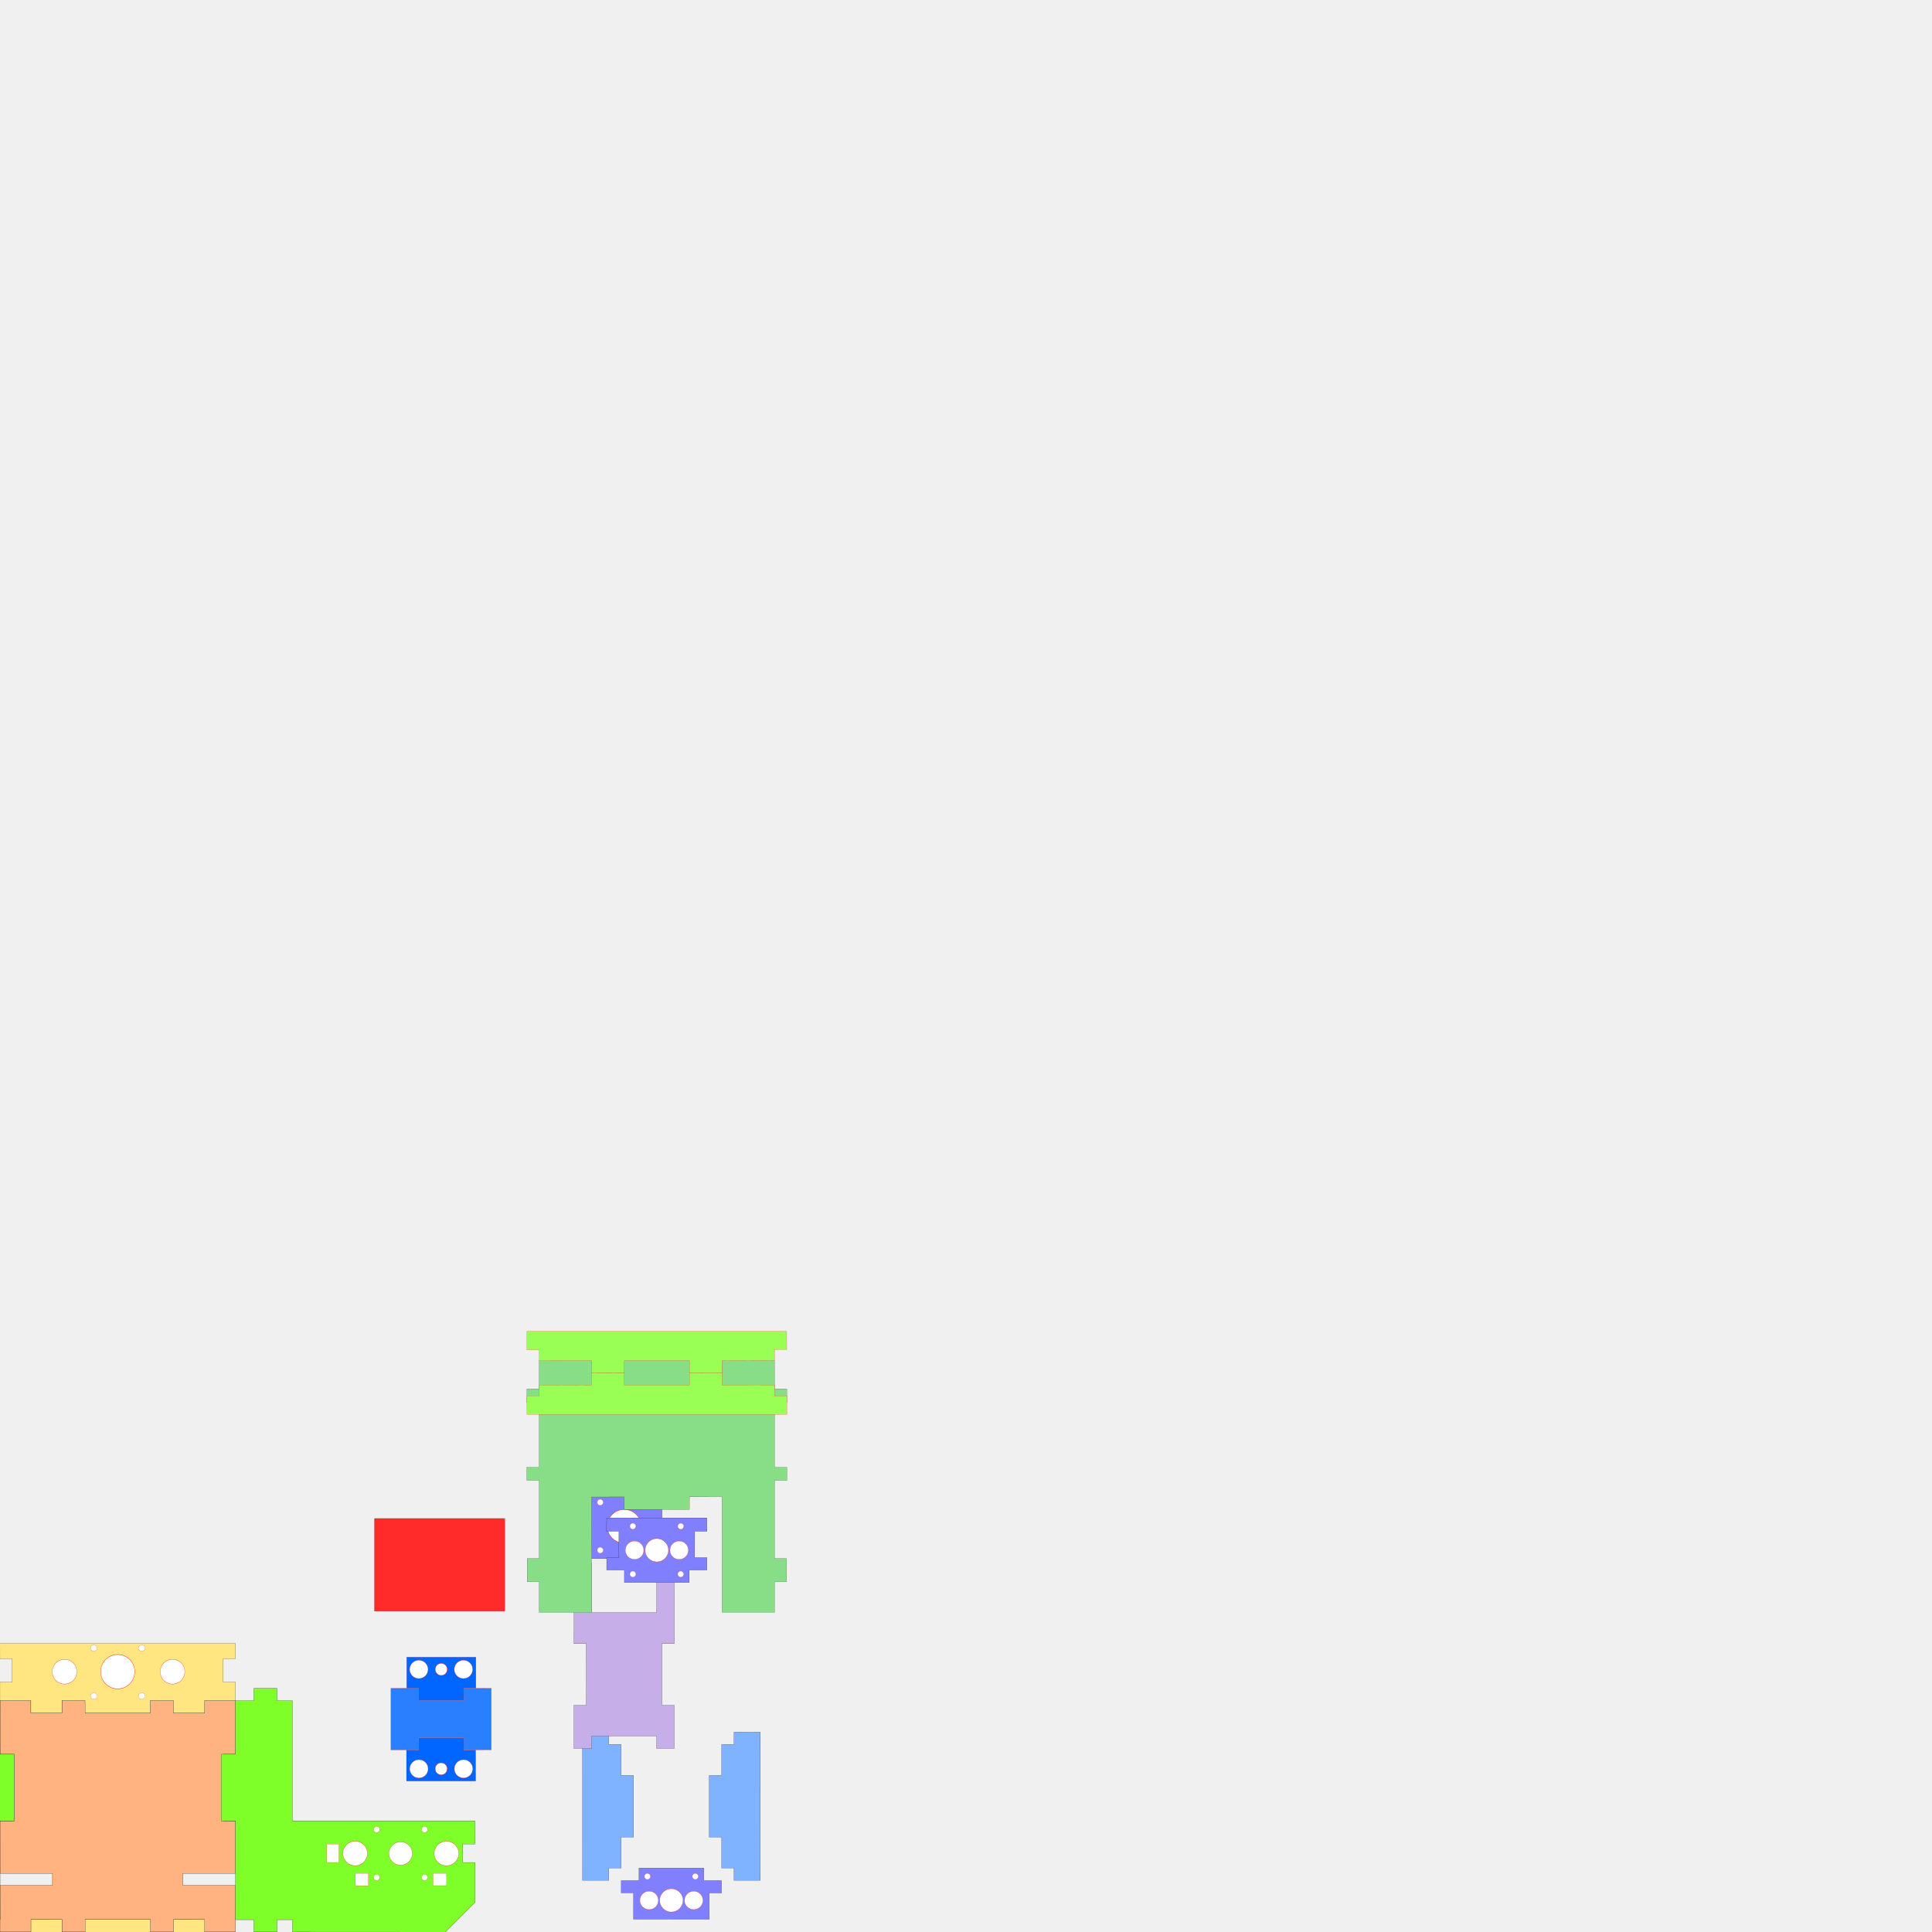
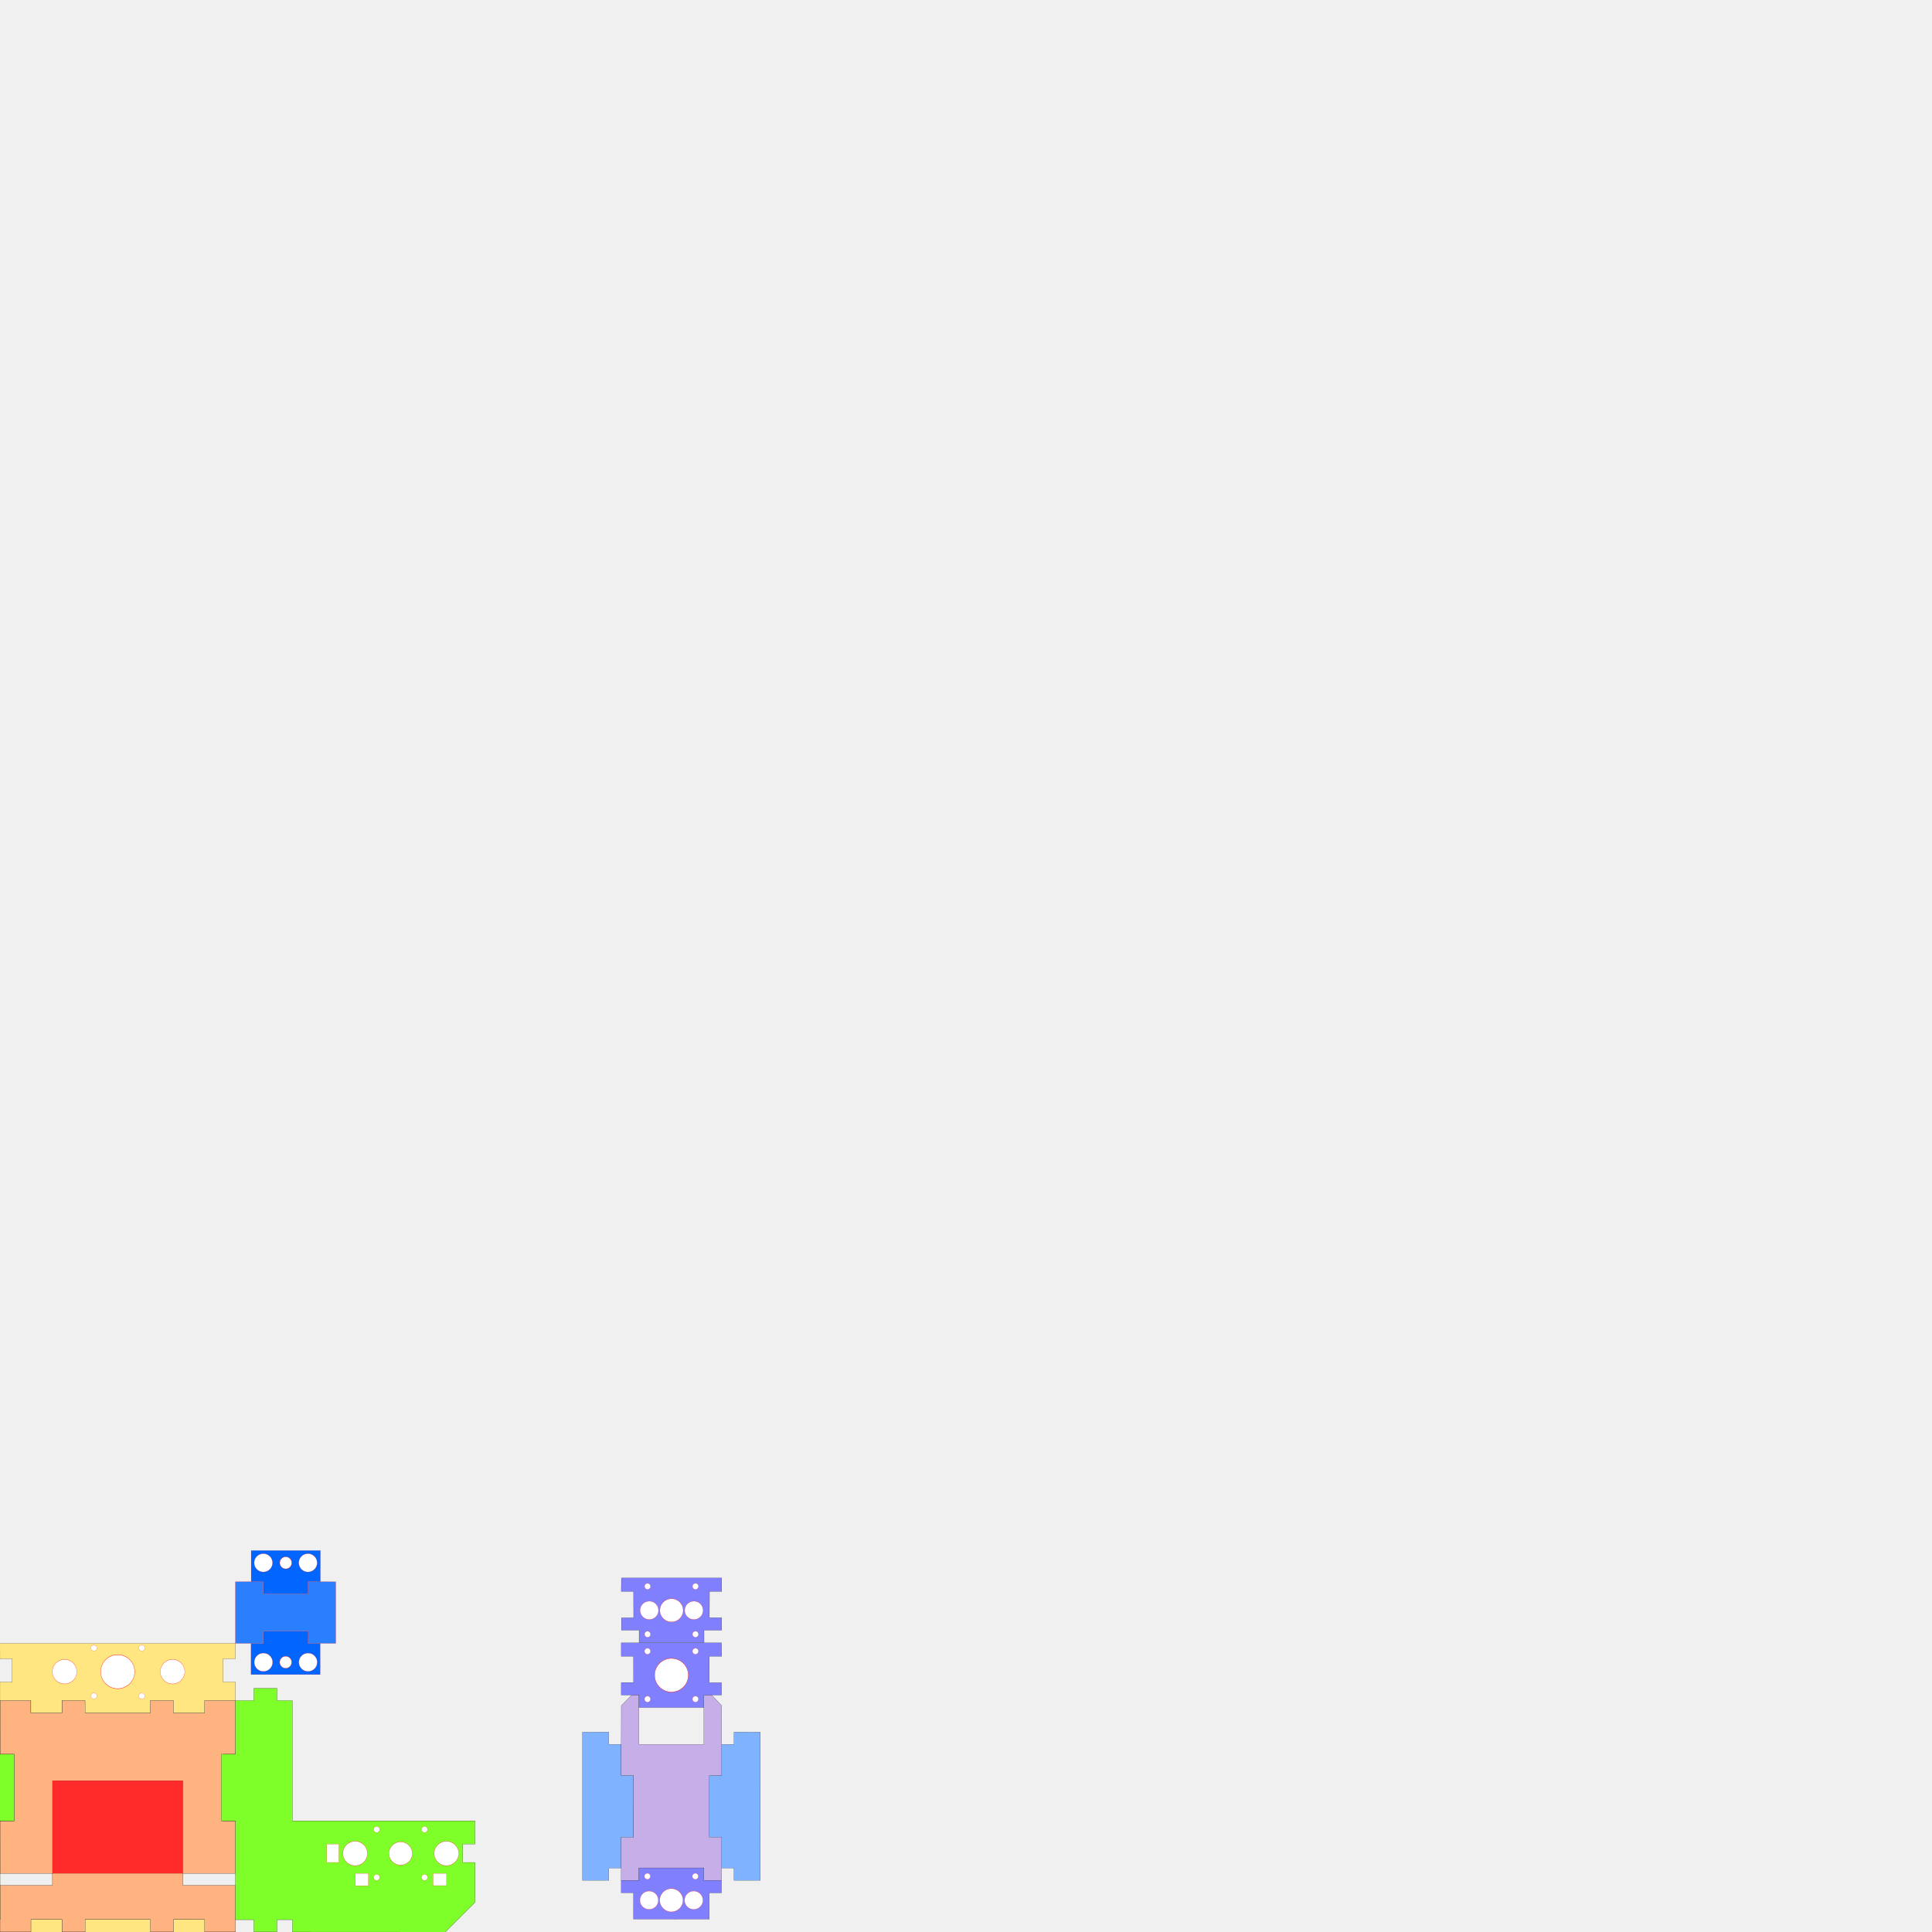
<svg xmlns="http://www.w3.org/2000/svg" width="4429.134" height="4429.134" id="svg2" version="1.1">
  <defs id="defs4" />
  <g id="layer1" transform="translate(0,3376.771)">
    <path style="fill:#80b3ff;fill-opacity:1;fill-rule:nonzero;stroke:black;stroke-width:0.356;stroke-linecap:round;stroke-linejoin:bevel;stroke-miterlimit:4;stroke-opacity:1" d="m 1335.2,622.23 l 0,0 l 0,-28.1 l 60.4,-0.2 l 0.1,28.3 l 28.3,0 l 0,70.9 l 28.5,0.3 l 0,141.5 l -28.5,0 l 0,70.9 l -28.3,0 l 0,28.1 l -60.5,0 l 0.1,-28.1 l 0,0 z" id="rect3227" />
    <path style="fill:#80b3ff;fill-opacity:1;fill-rule:nonzero;stroke:black;stroke-width:0.356;stroke-linecap:round;stroke-linejoin:bevel;stroke-miterlimit:4;stroke-opacity:1" d="m 1743.1,622.23 l 0,0 l 0,-28.1 l -60.4,-0.2 l -0.1,28.3 l -28.3,0 l 0,70.9 l -28.5,0.3 l 0,141.5 l 28.5,0 l 0,70.9 l 28.3,0 l 0,28.1 l 60.5,0 l -0.1,-28.1 l 0,0 z" id="rect3227-1" />
-     <g id="g3198" transform="translate(406.18,1701.5)">
+     <g id="g3198" transform="translate(49.704,1457.2)">
      <path id="rect3039-1-2" d="m 525.65,-1066.6 l 28.17,0.2 l -0.12,-28.2 l 103.28,0 l -0.28,28 l 27.73,0 l 0,71.55 l -158.78,0 z" style="fill:#06f;stroke:red;stroke-width:0.204;stroke-miterlimit:4;stroke-opacity:1" />
      <path transform="matrix(0.31303,0,0,0.44056,576.62,-1453.3)" d="m 322.44,976.18 c 0,26.42 -30.14,47.82 -67.32,47.82 c -37.18,0 -67.32,-21.4 -67.32,-47.82 c 0,-26.42 30.14,-47.84 67.32,-47.84 c 37.18,0 67.32,21.42 67.32,47.84 z" id="path3021-1-7-9-5-9-4" style="fill:white;stroke:red;stroke-opacity:1" />
      <path transform="matrix(0.31303,0,0,0.44056,474.36,-1453.3)" d="m 322.44,976.18 c 0,26.42 -30.14,47.82 -67.32,47.82 c -37.18,0 -67.32,-21.4 -67.32,-47.82 c 0,-26.42 30.14,-47.84 67.32,-47.84 c 37.18,0 67.32,21.42 67.32,47.84 z" id="path3021-1-7-9-5-9-74-55" style="fill:white;stroke:red;stroke-opacity:1" />
      <path transform="matrix(1.7257,0,0,1.7257,-1395.9,-2049.8)" d="m 1167.6,594.86 c 0,4.44 -3.6,8.04 -8,8.04 c -4.4,0 -8,-3.6 -8,-8.04 c 0,-4.44 3.6,-8.04 8,-8.04 c 4.4,0 8,3.6 8,8.04 z" id="path3042-7-4-8-1" style="fill:white;stroke:red;stroke-width:0.354;stroke-miterlimit:4;stroke-opacity:1;stroke-dasharray:none" />
    </g>
-     <g id="g3192" transform="translate(406.18,1701.5)">
+     <g id="g3192" transform="translate(49.704,1457.2)">
      <path id="rect3039-1-2-1" d="m 684.87,-1207.9 l -28.17,-0.1 l 0.12,28.1 l -103.28,0 l 0.28,-28 l -27.73,0 l 0,-71.5 l 158.78,0 z" style="fill:#06f;stroke:red;stroke-width:0.204;stroke-miterlimit:4;stroke-opacity:1" />
      <path transform="matrix(-0.31303,0,0,-0.44056,633.9,-821.14)" d="m 322.44,976.18 c 0,26.42 -30.14,47.82 -67.32,47.82 c -37.18,0 -67.32,-21.4 -67.32,-47.82 c 0,-26.42 30.14,-47.84 67.32,-47.84 c 37.18,0 67.32,21.42 67.32,47.84 z" id="path3021-1-7-9-5-9-4-1" style="fill:white;stroke:red;stroke-opacity:1" />
      <path transform="matrix(-0.31303,0,0,-0.44056,736.15,-821.14)" d="m 322.44,976.18 c 0,26.42 -30.14,47.82 -67.32,47.82 c -37.18,0 -67.32,-21.4 -67.32,-47.82 c 0,-26.42 30.14,-47.84 67.32,-47.84 c 37.18,0 67.32,21.42 67.32,47.84 z" id="path3021-1-7-9-5-9-74-55-5" style="fill:white;stroke:red;stroke-opacity:1" />
      <path transform="matrix(-1.7257,0,0,-1.7257,2606.5,-224.63)" d="m 1167.6,594.86 c 0,4.44 -3.6,8.04 -8,8.04 c -4.4,0 -8,-3.6 -8,-8.04 c 0,-4.44 3.6,-8.04 8,-8.04 c 4.4,0 8,3.6 8,8.04 z" id="path3042-7-4-8-1-2" style="fill:white;stroke:red;stroke-width:0.354;stroke-miterlimit:4;stroke-opacity:1;stroke-dasharray:none" />
    </g>
-     <path style="fill:#c6afe9;stroke:black;stroke-width:0.354;stroke-miterlimit:4;stroke-opacity:1;stroke-dasharray:none" d="m 1522.6,206.15 l -17.5,0.5 l 0,113.2 l -148.8,0 l 0,-113.3 l -16.7,0.1 l -23.7,24.3 l -0.3,160 l 28.1,0 l 0.3,141.5 l -28.4,0 l 0,99.2 l 40.8,0 l -0.1,-28.4 l 148.8,0 l 0,28.3 l 40.7,0 l 0,-99.1 l -28.2,0 l 0,-141.5 l 28.4,0 l -0.2,-160 z" id="rect2997" />
-     <g id="g3176" transform="translate(1063.5,927.34)">
+     <path style="fill:#c6afe9;stroke:black;stroke-width:0.354;stroke-miterlimit:4;stroke-opacity:1;stroke-dasharray:none" d="m 1631.1,508.63 l -17.5,0.5 l 0,113.2 l -148.8,0 l 0,-113.3 l -16.7,0.1 l -23.7,24.3 l -0.3,160 l 28.1,0 l 0.3,141.5 l -28.4,0 l 0,99.2 l 40.8,0 l -0.1,-28.4 l 148.8,0 l 0,28.3 l 40.7,0 l 0,-99.1 l -28.2,0 l 0,-141.5 l 28.4,0 l -0.2,-160 z" id="rect2997" />
+     <g id="g3176" transform="translate(1171.9,1268.7)">
      <path style="fill:#8080ff;stroke:black;stroke-width:0.354;stroke-miterlimit:4;stroke-opacity:1" d="m 482.28,-879.25 l -229.9,0 l 0,30.95 l 28,-0.1 l 0.2,60.19 l -28.2,0 l 0,28.67 l 40.5,0 l 0,28.63 l 148.8,0 l 0,-28.63 l 40.6,0 l 0,-28.44 l -28.1,0 l 0.1,-60.32 l 28.3,0 c 0,0 -0.3,-18.08 -0.3,-30.95 z" id="rect3787-0-88-7" />
      <path transform="matrix(-0.57389,0,0,0.80769,513.89,-1593.5)" d="m 322.44,976.18 c 0,26.42 -30.14,47.82 -67.32,47.82 c -37.18,0 -67.32,-21.4 -67.32,-47.82 c 0,-26.42 30.14,-47.84 67.32,-47.84 c 37.18,0 67.32,21.42 67.32,47.84 z" id="path3021-17-4-4" style="fill:white;stroke:red;stroke-opacity:1" />
      <path transform="matrix(-0.86287,0,0,0.86287,1423,-1263.5)" d="m 1167.6,594.86 c 0,4.44 -3.6,8.04 -8,8.04 c -4.4,0 -8,-3.6 -8,-8.04 c 0,-4.44 3.6,-8.04 8,-8.04 c 4.4,0 8,3.6 8,8.04 z" id="path3042-4" style="fill:white;stroke:red;stroke-width:0.354;stroke-miterlimit:4;stroke-opacity:1;stroke-dasharray:none" />
      <path transform="matrix(-0.86287,0,0,0.86287,1423,-1373.3)" d="m 1167.6,594.86 c 0,4.44 -3.6,8.04 -8,8.04 c -4.4,0 -8,-3.6 -8,-8.04 c 0,-4.44 3.6,-8.04 8,-8.04 c 4.4,0 8,3.6 8,8.04 z" id="path3042-7-8" style="fill:white;stroke:red;stroke-width:0.354;stroke-miterlimit:4;stroke-opacity:1;stroke-dasharray:none" />
      <path transform="matrix(-0.86287,0,0,0.86287,1313.1,-1373.3)" d="m 1167.6,594.86 c 0,4.44 -3.6,8.04 -8,8.04 c -4.4,0 -8,-3.6 -8,-8.04 c 0,-4.44 3.6,-8.04 8,-8.04 c 4.4,0 8,3.6 8,8.04 z" id="path3042-7-4-8" style="fill:white;stroke:red;stroke-width:0.354;stroke-miterlimit:4;stroke-opacity:1;stroke-dasharray:none" />
      <path transform="matrix(-0.86287,0,0,0.86287,1313.1,-1263.5)" d="m 1167.6,594.86 c 0,4.44 -3.6,8.04 -8,8.04 c -4.4,0 -8,-3.6 -8,-8.04 c 0,-4.44 3.6,-8.04 8,-8.04 c 4.4,0 8,3.6 8,8.04 z" id="path3042-7-0-2" style="fill:white;stroke:red;stroke-width:0.354;stroke-miterlimit:4;stroke-opacity:1;stroke-dasharray:none" />
    </g>
-     <g id="g3144" transform="translate(941.89,1268.7)">
+     <g id="g3144" transform="translate(941.92,1268.4)">
      <path style="fill:#8080ff;stroke:black;stroke-width:0.354;stroke-miterlimit:4;stroke-opacity:1" d="m 684.18,-245.52 l -0.2,-60.19 l 28.2,0 l 0,-28.67 l -40.5,0 l 0,-28.63 l -148.8,0 l 0,28.63 l -40.6,0 l 0,28.44 l 28.1,0 l -0.1,60.32 z" id="rect3787-0-88-7-9" />
      <path transform="matrix(0.39675,0,0,-0.55838,495.98,256.21)" d="m 322.44,976.18 c 0,26.42 -30.14,47.82 -67.32,47.82 c -37.18,0 -67.32,-21.4 -67.32,-47.82 c 0,-26.42 30.14,-47.84 67.32,-47.84 c 37.18,0 67.32,21.42 67.32,47.84 z" id="path3021-17-4-4-4" style="fill:white;stroke:red;stroke-opacity:1" />
      <path transform="matrix(0.31303,0,0,-0.44056,568.6,141.2)" d="m 322.44,976.18 c 0,26.42 -30.14,47.82 -67.32,47.82 c -37.18,0 -67.32,-21.4 -67.32,-47.82 c 0,-26.42 30.14,-47.84 67.32,-47.84 c 37.18,0 67.32,21.42 67.32,47.84 z" id="path3021-1-7-9-5-9-8" style="fill:white;stroke:red;stroke-opacity:1" />
      <path transform="matrix(0.86287,0,0,-0.86287,-458.31,169.55)" d="m 1167.6,594.86 c 0,4.44 -3.6,8.04 -8,8.04 c -4.4,0 -8,-3.6 -8,-8.04 c 0,-4.44 3.6,-8.04 8,-8.04 c 4.4,0 8,3.6 8,8.04 z" id="path3042-4-8" style="fill:white;stroke:red;stroke-width:0.354;stroke-miterlimit:4;stroke-opacity:1;stroke-dasharray:none" />
      <path transform="matrix(0.86287,0,0,-0.86287,-348.47,169.55)" d="m 1167.6,594.86 c 0,4.44 -3.6,8.04 -8,8.04 c -4.4,0 -8,-3.6 -8,-8.04 c 0,-4.44 3.6,-8.04 8,-8.04 c 4.4,0 8,3.6 8,8.04 z" id="path3042-7-0-2-5" style="fill:white;stroke:red;stroke-width:0.354;stroke-miterlimit:4;stroke-opacity:1;stroke-dasharray:none" />
      <path transform="matrix(0.31303,0,0,-0.44056,466.35,141.2)" d="m 322.44,976.18 c 0,26.42 -30.14,47.82 -67.32,47.82 c -37.18,0 -67.32,-21.4 -67.32,-47.82 c 0,-26.42 30.14,-47.84 67.32,-47.84 c 37.18,0 67.32,21.42 67.32,47.84 z" id="path3021-1-7-9-5-9-74-5" style="fill:white;stroke:red;stroke-opacity:1" />
    </g>
-     <path style="fill:#2a7fff;stroke:red;stroke-width:0.345;stroke-miterlimit:4;stroke-opacity:1" d="m 896.08,634.98 l 63.9,0 l -0.1,-28.1 l 103.32,0 l -0.3,28 l 63.4,0.1 l 0,-141.4 l -63.4,-0.2 l 0.3,28 l -103.32,0 l 0.1,-28.1 l -63.9,0.3 z" id="rect3039" />
-     <g id="g3166" transform="translate(908.49,982.15)">
-       <path style="fill:#8080ff;stroke:black;stroke-width:0.354;stroke-miterlimit:4;stroke-opacity:1" d="m 482.28,-879.25 l 229.9,0 l 0,30.95 l -28,-0.1 l -0.2,60.19 l 28.2,0 l 0,28.67 l -40.5,0 l 0,28.63 l -148.8,0 l 0,-28.63 l -40.6,0 l 0,-28.44 l 28.1,0 l -0.1,-60.32 l -28.3,0 c 0,0 0.3,-18.08 0.3,-30.95 z" id="rect3787-0-88-7-9-4" />
-       <path transform="matrix(0.39675,0,0,0.55838,495.98,-1350.1)" d="m 322.44,976.18 c 0,26.42 -30.14,47.82 -67.32,47.82 c -37.18,0 -67.32,-21.4 -67.32,-47.82 c 0,-26.42 30.14,-47.84 67.32,-47.84 c 37.18,0 67.32,21.42 67.32,47.84 z" id="path3021-17-4-4-4-0" style="fill:white;stroke:red;stroke-opacity:1" />
-       <path transform="matrix(0.31303,0,0,0.44056,568.6,-1235.1)" d="m 322.44,976.18 c 0,26.42 -30.14,47.82 -67.32,47.82 c -37.18,0 -67.32,-21.4 -67.32,-47.82 c 0,-26.42 30.14,-47.84 67.32,-47.84 c 37.18,0 67.32,21.42 67.32,47.84 z" id="path3021-1-7-9-5-9-8-9" style="fill:white;stroke:red;stroke-opacity:1" />
-       <path transform="matrix(0.86287,0,0,0.86287,-458.31,-1263.5)" d="m 1167.6,594.86 c 0,4.44 -3.6,8.04 -8,8.04 c -4.4,0 -8,-3.6 -8,-8.04 c 0,-4.44 3.6,-8.04 8,-8.04 c 4.4,0 8,3.6 8,8.04 z" id="path3042-4-8-4" style="fill:white;stroke:red;stroke-width:0.354;stroke-miterlimit:4;stroke-opacity:1;stroke-dasharray:none" />
-       <path transform="matrix(0.86287,0,0,0.86287,-458.31,-1373.3)" d="m 1167.6,594.86 c 0,4.44 -3.6,8.04 -8,8.04 c -4.4,0 -8,-3.6 -8,-8.04 c 0,-4.44 3.6,-8.04 8,-8.04 c 4.4,0 8,3.6 8,8.04 z" id="path3042-7-8-2-8" style="fill:white;stroke:red;stroke-width:0.354;stroke-miterlimit:4;stroke-opacity:1;stroke-dasharray:none" />
-       <path transform="matrix(0.86287,0,0,0.86287,-348.47,-1373.3)" d="m 1167.6,594.86 c 0,4.44 -3.6,8.04 -8,8.04 c -4.4,0 -8,-3.6 -8,-8.04 c 0,-4.44 3.6,-8.04 8,-8.04 c 4.4,0 8,3.6 8,8.04 z" id="path3042-7-4-8-4-8" style="fill:white;stroke:red;stroke-width:0.354;stroke-miterlimit:4;stroke-opacity:1;stroke-dasharray:none" />
-       <path transform="matrix(0.86287,0,0,0.86287,-348.47,-1263.5)" d="m 1167.6,594.86 c 0,4.44 -3.6,8.04 -8,8.04 c -4.4,0 -8,-3.6 -8,-8.04 c 0,-4.44 3.6,-8.04 8,-8.04 c 4.4,0 8,3.6 8,8.04 z" id="path3042-7-0-2-5-2" style="fill:white;stroke:red;stroke-width:0.354;stroke-miterlimit:4;stroke-opacity:1;stroke-dasharray:none" />
-       <path transform="matrix(0.31303,0,0,0.44056,466.35,-1235.1)" d="m 322.44,976.18 c 0,26.42 -30.14,47.82 -67.32,47.82 c -37.18,0 -67.32,-21.4 -67.32,-47.82 c 0,-26.42 30.14,-47.84 67.32,-47.84 c 37.18,0 67.32,21.42 67.32,47.84 z" id="path3021-1-7-9-5-9-74-5-4" style="fill:white;stroke:red;stroke-opacity:1" />
+     <path style="fill:#2a7fff;stroke:red;stroke-width:0.345;stroke-miterlimit:4;stroke-opacity:1" d="m 539.6,390.74 l 63.9,0 l -0.1,-28.1 l 103.32,0 l -0.3,28 l 63.4,0.1 l 0,-141.4 l -63.4,-0.2 l 0.3,28 l -103.32,0 l 0.1,-28.1 l -63.9,0.3 z" id="rect3039" />
+     <g id="g3191" transform="translate(-318.52,-261.79)">
+       <path style="fill:#8080ff;stroke:black;stroke-width:0.354;stroke-miterlimit:4;stroke-opacity:1" d="m 1743.1,502.55 l 229.9,0 l 0,30.95 l -28,-0.1 l -0.2,60.19 l 28.2,0 l 0,28.67 l -40.5,0 l 0,28.63 l -148.8,0 l 0,-28.63 l -40.6,0 l 0,-28.44 l 28.1,0 l -0.1,-60.32 l -28.3,0 c 0,0 0.3,-18.08 0.3,-30.95 z" id="rect3787-0-88-7-9-4" />
+       <path transform="matrix(0.39675,0,0,0.55838,1756.8,31.7)" d="m 322.44,976.18 c 0,26.42 -30.14,47.82 -67.32,47.82 c -37.18,0 -67.32,-21.4 -67.32,-47.82 c 0,-26.42 30.14,-47.84 67.32,-47.84 c 37.18,0 67.32,21.42 67.32,47.84 z" id="path3021-17-4-4-4-0" style="fill:white;stroke:red;stroke-opacity:1" />
+       <path transform="matrix(0.31303,0,0,0.44056,1829.4,146.7)" d="m 322.44,976.18 c 0,26.42 -30.14,47.82 -67.32,47.82 c -37.18,0 -67.32,-21.4 -67.32,-47.82 c 0,-26.42 30.14,-47.84 67.32,-47.84 c 37.18,0 67.32,21.42 67.32,47.84 z" id="path3021-1-7-9-5-9-8-9" style="fill:white;stroke:red;stroke-opacity:1" />
+       <path transform="matrix(0.86287,0,0,0.86287,802.49,118.3)" d="m 1167.6,594.86 c 0,4.44 -3.6,8.04 -8,8.04 c -4.4,0 -8,-3.6 -8,-8.04 c 0,-4.44 3.6,-8.04 8,-8.04 c 4.4,0 8,3.6 8,8.04 z" id="path3042-4-8-4" style="fill:white;stroke:red;stroke-width:0.354;stroke-miterlimit:4;stroke-opacity:1;stroke-dasharray:none" />
+       <path transform="matrix(0.86287,0,0,0.86287,802.49,8.5)" d="m 1167.6,594.86 c 0,4.44 -3.6,8.04 -8,8.04 c -4.4,0 -8,-3.6 -8,-8.04 c 0,-4.44 3.6,-8.04 8,-8.04 c 4.4,0 8,3.6 8,8.04 z" id="path3042-7-8-2-8" style="fill:white;stroke:red;stroke-width:0.354;stroke-miterlimit:4;stroke-opacity:1;stroke-dasharray:none" />
+       <path transform="matrix(0.86287,0,0,0.86287,912.33,8.5)" d="m 1167.6,594.86 c 0,4.44 -3.6,8.04 -8,8.04 c -4.4,0 -8,-3.6 -8,-8.04 c 0,-4.44 3.6,-8.04 8,-8.04 c 4.4,0 8,3.6 8,8.04 z" id="path3042-7-4-8-4-8" style="fill:white;stroke:red;stroke-width:0.354;stroke-miterlimit:4;stroke-opacity:1;stroke-dasharray:none" />
+       <path transform="matrix(0.86287,0,0,0.86287,912.33,118.3)" d="m 1167.6,594.86 c 0,4.44 -3.6,8.04 -8,8.04 c -4.4,0 -8,-3.6 -8,-8.04 c 0,-4.44 3.6,-8.04 8,-8.04 c 4.4,0 8,3.6 8,8.04 z" id="path3042-7-0-2-5-2" style="fill:white;stroke:red;stroke-width:0.354;stroke-miterlimit:4;stroke-opacity:1;stroke-dasharray:none" />
+       <path transform="matrix(0.31303,0,0,0.44056,1727.2,146.7)" d="m 322.44,976.18 c 0,26.42 -30.14,47.82 -67.32,47.82 c -37.18,0 -67.32,-21.4 -67.32,-47.82 c 0,-26.42 30.14,-47.84 67.32,-47.84 c 37.18,0 67.32,21.42 67.32,47.84 z" id="path3021-1-7-9-5-9-74-5-4" style="fill:white;stroke:red;stroke-opacity:1" />
    </g>
    <path style="fill:#ffb380;stroke:black;stroke-width:0.468;stroke-linecap:butt;stroke-linejoin:miter;stroke-miterlimit:4;stroke-opacity:1" d="m -0.1,521.55 l 70.9,0 l 0,28.6 l 71.1,0 l 0,-28.6 l 53.1,0 l 0.2,28.6 l 149.23,0 l 0,-28.6 l 53.29,0 l 0,28.6 l 71.09,0 l 0,-28.6 l 70.93,0 l 0,123.25 l -28,0 l 0,152.81 l 28,0 l 0,120.29 l -120.34,0 l 0,27.49 l 120.34,0 l 0.16,107.01 l -71.09,0 l 0,-28.7 l -70.91,0.1 l -0.18,28.6 l -53.29,0 l 0,-28.7 l -149.23,0 l 0.17,28.7 l -53.47,0 l 0,-28.7 l -70.91,0.1 l 0,28.6 L 0,1052.4 L 0,945.39 l 120.3,0 l 0,-27.49 L 0,917.91 L 0,797.62 l 32.5,0 l 0,-152.81 l -32.3,0 z" id="rect2987" />
    <g id="g3270">
      <path style="fill:#ffe680;stroke:black;stroke-width:0.389;stroke-miterlimit:4;stroke-opacity:1" d="m -0.2,390.74 l 539.8,0 l 0,35.25 l -28,0 l 0,53.25 l 28,0 l 0,42.31 l -70.79,0 l 0,28.6 l -71.09,0 l 0,-28.6 l -53.29,0 l 0,28.6 l -149.23,0 l -0.2,-28.6 l -53.1,0 l 0,28.6 l -71.1,0 l 0,-28.6 l -70.9,0 l 0,-42.31 l 28.2,0 l 0,-53.25 l -28.2,0 z" id="rect2989-4-1-2-0" />
-       <path transform="matrix(0.57895,0,0,-0.81481,122.12,1251)" d="m 322.44,976.18 a 67.323,47.835 0 1 1 -134.64,0 a 67.323,47.835 0 1 1 134.64,0 z" id="path3021" style="fill:white;stroke:red;stroke-opacity:1" />
-       <path transform="matrix(0.41738,0,0,0.58742,41.51,-117.85)" d="m 322.44,976.18 a 67.323,47.835 0 1 1 -134.64,0 a 67.323,47.835 0 1 1 134.64,0 z" id="path3021-1-9-5-8-9" style="fill:white;stroke:red;stroke-opacity:1" />
-       <path transform="matrix(0.41738,0,0,0.58742,289.02,-117.85)" d="m 322.44,976.18 a 67.323,47.835 0 1 1 -134.64,0 a 67.323,47.835 0 1 1 134.64,0 z" id="path3021-1-7-4-2-6-0" style="fill:white;stroke:red;stroke-opacity:1" />
-       <path transform="matrix(0,-0.86287,-0.86287,0,728.52,1511.9)" d="m 1167.6,594.86 a 8.036,8.036 0 1 1 -16,0 a 8.036,8.036 0 1 1 16,0 z" id="path3042-4-4-1-2-8-7-0-0" style="fill:white;stroke:red;stroke-width:0.354;stroke-miterlimit:4;stroke-opacity:1;stroke-dasharray:none" />
-       <path transform="matrix(0,-0.86287,-0.86287,0,838.32,1511.9)" d="m 1167.6,594.86 a 8.036,8.036 0 1 1 -16,0 a 8.036,8.036 0 1 1 16,0 z" id="path3042-7-8-8-6-4-8-6-2-6" style="fill:white;stroke:red;stroke-width:0.354;stroke-miterlimit:4;stroke-opacity:1;stroke-dasharray:none" />
-       <path transform="matrix(0,-0.86287,-0.86287,0,838.32,1402)" d="m 1167.6,594.86 a 8.036,8.036 0 1 1 -16,0 a 8.036,8.036 0 1 1 16,0 z" id="path3042-7-4-8-8-8-55-2-1-4-1" style="fill:white;stroke:red;stroke-width:0.354;stroke-miterlimit:4;stroke-opacity:1;stroke-dasharray:none" />
-       <path transform="matrix(0,-0.86287,-0.86287,0,728.52,1402)" d="m 1167.6,594.86 a 8.036,8.036 0 1 1 -16,0 a 8.036,8.036 0 1 1 16,0 z" id="path3042-7-0-2-2-5-1-4-4-8-3" style="fill:white;stroke:red;stroke-width:0.354;stroke-miterlimit:4;stroke-opacity:1;stroke-dasharray:none" />
+       <path transform="matrix(0.57895,0,0,-0.81481,122.12,1251)" d="m 322.44,976.18 c 0,26.42 -30.14,47.82 -67.32,47.82 c -37.18,0 -67.32,-21.4 -67.32,-47.82 c 0,-26.42 30.14,-47.84 67.32,-47.84 c 37.18,0 67.32,21.42 67.32,47.84 z" id="path3021" style="fill:white;stroke:red;stroke-opacity:1" />
+       <path transform="matrix(0.41738,0,0,0.58742,41.51,-117.85)" d="m 322.44,976.18 c 0,26.42 -30.14,47.82 -67.32,47.82 c -37.18,0 -67.32,-21.4 -67.32,-47.82 c 0,-26.42 30.14,-47.84 67.32,-47.84 c 37.18,0 67.32,21.42 67.32,47.84 z" id="path3021-1-9-5-8-9" style="fill:white;stroke:red;stroke-opacity:1" />
+       <path transform="matrix(0.41738,0,0,0.58742,289.02,-117.85)" d="m 322.44,976.18 c 0,26.42 -30.14,47.82 -67.32,47.82 c -37.18,0 -67.32,-21.4 -67.32,-47.82 c 0,-26.42 30.14,-47.84 67.32,-47.84 c 37.18,0 67.32,21.42 67.32,47.84 z" id="path3021-1-7-4-2-6-0" style="fill:white;stroke:red;stroke-opacity:1" />
+       <path transform="matrix(0,-0.86287,-0.86287,0,728.52,1511.9)" d="m 1167.6,594.86 c 0,4.44 -3.6,8.04 -8,8.04 c -4.4,0 -8,-3.6 -8,-8.04 c 0,-4.44 3.6,-8.04 8,-8.04 c 4.4,0 8,3.6 8,8.04 z" id="path3042-4-4-1-2-8-7-0-0" style="fill:white;stroke:red;stroke-width:0.354;stroke-miterlimit:4;stroke-opacity:1;stroke-dasharray:none" />
+       <path transform="matrix(0,-0.86287,-0.86287,0,838.32,1511.9)" d="m 1167.6,594.86 c 0,4.44 -3.6,8.04 -8,8.04 c -4.4,0 -8,-3.6 -8,-8.04 c 0,-4.44 3.6,-8.04 8,-8.04 c 4.4,0 8,3.6 8,8.04 z" id="path3042-7-8-8-6-4-8-6-2-6" style="fill:white;stroke:red;stroke-width:0.354;stroke-miterlimit:4;stroke-opacity:1;stroke-dasharray:none" />
+       <path transform="matrix(0,-0.86287,-0.86287,0,838.32,1402)" d="m 1167.6,594.86 c 0,4.44 -3.6,8.04 -8,8.04 c -4.4,0 -8,-3.6 -8,-8.04 c 0,-4.44 3.6,-8.04 8,-8.04 c 4.4,0 8,3.6 8,8.04 z" id="path3042-7-4-8-8-8-55-2-1-4-1" style="fill:white;stroke:red;stroke-width:0.354;stroke-miterlimit:4;stroke-opacity:1;stroke-dasharray:none" />
+       <path transform="matrix(0,-0.86287,-0.86287,0,728.52,1402)" d="m 1167.6,594.86 c 0,4.44 -3.6,8.04 -8,8.04 c -4.4,0 -8,-3.6 -8,-8.04 c 0,-4.44 3.6,-8.04 8,-8.04 c 4.4,0 8,3.6 8,8.04 z" id="path3042-7-0-2-2-5-1-4-4-8-3" style="fill:white;stroke:red;stroke-width:0.354;stroke-miterlimit:4;stroke-opacity:1;stroke-dasharray:none" />
    </g>
-     <rect style="fill:#ff2a2a;fill-opacity:1;stroke:black;stroke-width:0.197;stroke-miterlimit:4;stroke-opacity:1;stroke-dasharray:none" id="rect3212" width="299.16" height="212.61" x="858.24" y="104.25" />
-     <path style="fill:#87de87;stroke:black;stroke-width:0.301;stroke-miterlimit:4;stroke-opacity:1" d="m 1236,-257.55 l 120.3,0.1 l 0,28.1 l 74.7,-0.1 l 0,-28 l 149.5,0 l 0,28 l 74.8,-0.2 l 0,-28.2 l 120.3,0 l 0,65.3 l 28.2,0 l 0,30.7 l -28.2,0 l 0,148.6 l 28.4,0 l 0,30.1 l -28.4,0 l 0,179.5 l 27.5,0 l 0,53.2 l -27.5,0 l 0,70.2 l -120.3,0 l -0.1,-265.2 l -74.7,0.1 l 0,29 l -149.5,0 l -0.1,-28.8 l -74.7,0.1 l 0.1,264.9 l -120.3,0 l 0,-70.3 l -27.5,0 l 0,-53.3 l 27.5,0 l 0,-179.3 l -28.4,0 l 0,-30.2 l 28.4,0 l 0,-148.5 l -28.2,0 l 0,-30.8 l 28.2,0 z" id="rect3183" />
+     <rect style="fill:#ff2a2a;fill-opacity:1;stroke:black;stroke-width:0.197;stroke-miterlimit:4;stroke-opacity:1;stroke-dasharray:none" id="rect3212" width="299.16" height="212.61" x="120.24" y="705.29" />
+     <path style="fill:#87de87;stroke:black;stroke-width:0.301;stroke-miterlimit:4;stroke-opacity:1" d="m -568.55,-187.01 l 120.3,0.1 l 0,28.1 l 74.7,-0.1 l 0,-28 l 149.5,0 l 0,28 l 74.8,-0.2 l 0,-28.2 l 120.305,0 l 0,65.3 l 28.2,0 l 0,30.705 l -28.2,0 l 0,148.6 l 28.4,0 l 0,30.1 l -28.4,0 l 0,179.495 l 27.5,0 l 0,53.2 l -27.5,0 l 0,70.2 l -120.305,0 l -0.1,-265.2 l -74.7,0.1 l 0,29 l -149.5,0 l -0.1,-28.8 l -74.7,0.1 l 0.1,264.9 l -120.3,0 l 0,-70.3 l -27.5,0 l 0,-53.3 l 27.5,0 l 0,-179.295 l -28.4,0 l 0,-30.2 l 28.4,0 l 0,-148.5 l -28.2,0 l 0,-30.805 l 28.2,0 z" id="rect3183" />
    <g id="g3239" transform="translate(-549.59,1130.9)">
      <path id="rect2985-3" d="m 418.99,-333.31 l -418.45,0 l -0.34,53.2 l 28.34,0 l 0.1,42.15 l -28.44,0 l 0,91.3 L 68.52,-78.337 l 350.47,-0.2 l 0,-28.243 l 35.2,0 l 0,27.983 l 53.3,0 l 0,-27.983 l 42.3,0 l -0.2,-226.53 l 32.5,0 l 0,-152.77 l -32.5,0 l 0.2,-123.03 l -42.3,0 l 0,-27.98 l -53.3,0 l 0,27.98 l -35.2,0 z" style="fill:#7fff2a;stroke:black;stroke-width:0.399;stroke-linecap:butt;stroke-linejoin:miter;stroke-miterlimit:4;stroke-opacity:1" />
      <path transform="matrix(0.41738,0,0,-0.58742,168.64,314.81)" d="m 322.44,976.18 c 0,26.42 -30.14,47.82 -67.32,47.82 c -37.18,0 -67.32,-21.4 -67.32,-47.82 c 0,-26.42 30.14,-47.84 67.32,-47.84 c 37.18,0 67.32,21.42 67.32,47.84 z" id="path3021-1-9-5-8-9-1-1" style="fill:white;stroke:red;stroke-opacity:1" />
      <path transform="matrix(0.86287,0,0,0.86287,-884.61,-716.98)" d="m 1167.6,594.86 c 0,4.44 -3.6,8.04 -8,8.04 c -4.4,0 -8,-3.6 -8,-8.04 c 0,-4.44 3.6,-8.04 8,-8.04 c 4.4,0 8,3.6 8,8.04 z" id="path3042-4-4-1-4-2-7" style="fill:white;stroke:red;stroke-width:0.354;stroke-miterlimit:4;stroke-opacity:1;stroke-dasharray:none" />
      <path transform="matrix(0.86287,0,0,0.86287,-884.61,-826.83)" d="m 1167.6,594.86 c 0,4.44 -3.6,8.04 -8,8.04 c -4.4,0 -8,-3.6 -8,-8.04 c 0,-4.44 3.6,-8.04 8,-8.04 c 4.4,0 8,3.6 8,8.04 z" id="path3042-7-8-8-6-5-1-4" style="fill:white;stroke:red;stroke-width:0.354;stroke-miterlimit:4;stroke-opacity:1;stroke-dasharray:none" />
      <path transform="matrix(0.86287,0,0,0.86287,-774.78,-826.83)" d="m 1167.6,594.86 c 0,4.44 -3.6,8.04 -8,8.04 c -4.4,0 -8,-3.6 -8,-8.04 c 0,-4.44 3.6,-8.04 8,-8.04 c 4.4,0 8,3.6 8,8.04 z" id="path3042-7-4-8-8-8-51-6-0" style="fill:white;stroke:red;stroke-width:0.354;stroke-miterlimit:4;stroke-opacity:1;stroke-dasharray:none" />
      <path transform="matrix(0.86287,0,0,0.86287,-774.78,-716.98)" d="m 1167.6,594.86 c 0,4.44 -3.6,8.04 -8,8.04 c -4.4,0 -8,-3.6 -8,-8.04 c 0,-4.44 3.6,-8.04 8,-8.04 c 4.4,0 8,3.6 8,8.04 z" id="path3042-7-0-2-2-5-7-85-9" style="fill:white;stroke:red;stroke-width:0.354;stroke-miterlimit:4;stroke-opacity:1;stroke-dasharray:none" />
      <path transform="matrix(0.41738,0,0,-0.58742,-40.659,314.81)" d="m 322.44,976.18 c 0,26.42 -30.14,47.82 -67.32,47.82 c -37.18,0 -67.32,-21.4 -67.32,-47.82 c 0,-26.42 30.14,-47.84 67.32,-47.84 c 37.18,0 67.32,21.42 67.32,47.84 z" id="path3021-1-9-5-8-9-7-4" style="fill:white;stroke:red;stroke-opacity:1" />
      <rect transform="scale(-1,1)" y="-280.1" x="-340.26" height="42.148" width="27.685" id="rect3132-6-8" style="fill:white;fill-opacity:1;stroke:red;stroke-width:0.354;stroke-miterlimit:4;stroke-opacity:1;stroke-dasharray:none" />
      <rect transform="scale(-1,1)" y="-213.01" x="-274.76" height="28.388" width="29.99" id="rect3134-1-8" style="fill:white;fill-opacity:1;stroke:red;stroke-width:0.354;stroke-miterlimit:4;stroke-opacity:1;stroke-dasharray:none" />
      <rect transform="scale(-1,1)" y="-213.01" x="-96.212" height="28.16" width="30.772" id="rect3136-8-2" style="fill:white;fill-opacity:1;stroke:red;stroke-width:0.354;stroke-miterlimit:4;stroke-opacity:1;stroke-dasharray:none" />
      <path transform="matrix(0.39675,0,0,0.55838,69.681,-803.64)" d="m 322.44,976.18 c 0,26.42 -30.14,47.82 -67.32,47.82 c -37.18,0 -67.32,-21.4 -67.32,-47.82 c 0,-26.42 30.14,-47.84 67.32,-47.84 c 37.18,0 67.32,21.42 67.32,47.84 z" id="path3021-17-4-4-40-2-82-0-2-4" style="fill:white;stroke:red;stroke-opacity:1" />
    </g>
-     <path style="fill:#9f5;stroke:red;stroke-width:0.327;stroke-miterlimit:4;stroke-opacity:1" d="m 1207.8,-324.75 l 0,42.6 l 28.3,0 l -0.1,24.8 l 120.3,-0.1 l 0,28.1 l 74.7,-0.1 l 0,-28 l 149.5,0 l 0,28 l 74.8,-0.2 l 0,-27.8 l 120.3,-0.3 l 0,-24.9 l 28,0 l -0.1,-42.1 z" id="rect3035" />
-     <path style="fill:#9f5;stroke:red;stroke-width:0.327;stroke-miterlimit:4;stroke-opacity:1" d="m 1803.8,-134.25 l 0,-42.6 l -28.3,0 l 0.1,-24.8 l -120.3,0.1 l 0,-28.1 l -74.7,0.1 l 0,28 l -149.5,0 l 0,-28 l -74.8,0.2 l 0,27.8 l -120.3,0.3 l 0,24.9 l -28,0 l 0.1,42.1 z" id="rect3035-5" />
+     <path style="fill:#9f5;stroke:red;stroke-width:0.327;stroke-miterlimit:4;stroke-opacity:1" d="m -596.75,-254.21 l 0,42.6 l 28.3,0 l -0.1,24.8 l 120.3,-0.1 l 0,28.1 l 74.7,-0.1 l 0,-28 l 149.5,0 l 0,28 l 74.8,-0.2 l 0,-27.8 l 120.305,-0.3 l 0,-24.9 l 28,0 l -0.1,-42.1 z" id="rect3035" />
+     <path style="fill:#9f5;stroke:red;stroke-width:0.327;stroke-miterlimit:4;stroke-opacity:1" d="m -0.845,-63.605 l 0,-42.605 l -28.3,0 l 0.1,-24.8 l -120.305,0.1 l 0,-28.1 l -74.7,0.1 l 0,28 l -149.5,0 l 0,-28 l -74.8,0.2 l 0,27.8 l -120.3,0.3 l 0,24.9 l -28,0 l 0.1,42.105 z" id="rect3035-5" />
    <g transform="matrix(-1,0,0,-1,539.8,1573.9)" id="g3270-1">
      <path style="fill:#ffe680;stroke:black;stroke-width:0.389;stroke-miterlimit:4;stroke-opacity:1" d="m -0.2,390.74 l 539.8,0 l 0,35.25 l -28,0 l 0,53.25 l 28,0 l 0,42.31 l -70.79,0 l 0,28.6 l -71.09,0 l 0,-28.6 l -53.29,0 l 0,28.6 l -149.23,0 l -0.2,-28.6 l -53.1,0 l 0,28.6 l -71.1,0 l 0,-28.6 l -70.9,0 l 0,-42.31 l 28.2,0 l 0,-53.25 l -28.2,0 z" id="rect2989-4-1-2-0-7" />
      <path transform="matrix(0.57895,0,0,-0.81481,122.12,1251)" d="m 322.44,976.18 c 0,26.42 -30.14,47.82 -67.32,47.82 c -37.18,0 -67.32,-21.4 -67.32,-47.82 c 0,-26.42 30.14,-47.84 67.32,-47.84 c 37.18,0 67.32,21.42 67.32,47.84 z" id="path3021-1" style="fill:white;stroke:red;stroke-opacity:1" />
      <path transform="matrix(0.41738,0,0,0.58742,41.51,-117.85)" d="m 322.44,976.18 c 0,26.42 -30.14,47.82 -67.32,47.82 c -37.18,0 -67.32,-21.4 -67.32,-47.82 c 0,-26.42 30.14,-47.84 67.32,-47.84 c 37.18,0 67.32,21.42 67.32,47.84 z" id="path3021-1-9-5-8-9-1" style="fill:white;stroke:red;stroke-opacity:1" />
      <path transform="matrix(0.41738,0,0,0.58742,289.02,-117.85)" d="m 322.44,976.18 c 0,26.42 -30.14,47.82 -67.32,47.82 c -37.18,0 -67.32,-21.4 -67.32,-47.82 c 0,-26.42 30.14,-47.84 67.32,-47.84 c 37.18,0 67.32,21.42 67.32,47.84 z" id="path3021-1-7-4-2-6-0-5" style="fill:white;stroke:red;stroke-opacity:1" />
      <path transform="matrix(0,-0.86287,-0.86287,0,728.52,1511.9)" d="m 1167.6,594.86 c 0,4.44 -3.6,8.04 -8,8.04 c -4.4,0 -8,-3.6 -8,-8.04 c 0,-4.44 3.6,-8.04 8,-8.04 c 4.4,0 8,3.6 8,8.04 z" id="path3042-4-4-1-2-8-7-0-0-2" style="fill:white;stroke:red;stroke-width:0.354;stroke-miterlimit:4;stroke-opacity:1;stroke-dasharray:none" />
      <path transform="matrix(0,-0.86287,-0.86287,0,838.32,1511.9)" d="m 1167.6,594.86 c 0,4.44 -3.6,8.04 -8,8.04 c -4.4,0 -8,-3.6 -8,-8.04 c 0,-4.44 3.6,-8.04 8,-8.04 c 4.4,0 8,3.6 8,8.04 z" id="path3042-7-8-8-6-4-8-6-2-6-7" style="fill:white;stroke:red;stroke-width:0.354;stroke-miterlimit:4;stroke-opacity:1;stroke-dasharray:none" />
      <path transform="matrix(0,-0.86287,-0.86287,0,838.32,1402)" d="m 1167.6,594.86 c 0,4.44 -3.6,8.04 -8,8.04 c -4.4,0 -8,-3.6 -8,-8.04 c 0,-4.44 3.6,-8.04 8,-8.04 c 4.4,0 8,3.6 8,8.04 z" id="path3042-7-4-8-8-8-55-2-1-4-1-6" style="fill:white;stroke:red;stroke-width:0.354;stroke-miterlimit:4;stroke-opacity:1;stroke-dasharray:none" />
      <path transform="matrix(0,-0.86287,-0.86287,0,728.52,1402)" d="m 1167.6,594.86 c 0,4.44 -3.6,8.04 -8,8.04 c -4.4,0 -8,-3.6 -8,-8.04 c 0,-4.44 3.6,-8.04 8,-8.04 c 4.4,0 8,3.6 8,8.04 z" id="path3042-7-0-2-2-5-1-4-4-8-3-1" style="fill:white;stroke:red;stroke-width:0.354;stroke-miterlimit:4;stroke-opacity:1;stroke-dasharray:none" />
    </g>
    <g id="g3239-4" transform="matrix(-1,0,0,1,1089.3,1130.9)">
      <path id="rect2985-3-2" d="m 418.99,-333.31 l -418.45,0 l -0.34,53.2 l 28.34,0 l 0.1,42.15 l -28.44,0 l 0,91.3 L 68.52,-78.337 l 350.47,-0.2 l 0,-28.243 l 35.2,0 l 0,27.983 l 53.3,0 l 0,-27.983 l 42.3,0 l -0.2,-226.53 l 32.5,0 l 0,-152.77 l -32.5,0 l 0.2,-123.03 l -42.3,0 l 0,-27.98 l -53.3,0 l 0,27.98 l -35.2,0 z" style="fill:#7fff2a;stroke:black;stroke-width:0.399;stroke-linecap:butt;stroke-linejoin:miter;stroke-miterlimit:4;stroke-opacity:1" />
      <path transform="matrix(0.41738,0,0,-0.58742,168.64,314.81)" d="m 322.44,976.18 c 0,26.42 -30.14,47.82 -67.32,47.82 c -37.18,0 -67.32,-21.4 -67.32,-47.82 c 0,-26.42 30.14,-47.84 67.32,-47.84 c 37.18,0 67.32,21.42 67.32,47.84 z" id="path3021-1-9-5-8-9-1-1-3" style="fill:white;stroke:red;stroke-opacity:1" />
      <path transform="matrix(0.86287,0,0,0.86287,-884.61,-716.98)" d="m 1167.6,594.86 c 0,4.44 -3.6,8.04 -8,8.04 c -4.4,0 -8,-3.6 -8,-8.04 c 0,-4.44 3.6,-8.04 8,-8.04 c 4.4,0 8,3.6 8,8.04 z" id="path3042-4-4-1-4-2-7-2" style="fill:white;stroke:red;stroke-width:0.354;stroke-miterlimit:4;stroke-opacity:1;stroke-dasharray:none" />
      <path transform="matrix(0.86287,0,0,0.86287,-884.61,-826.83)" d="m 1167.6,594.86 c 0,4.44 -3.6,8.04 -8,8.04 c -4.4,0 -8,-3.6 -8,-8.04 c 0,-4.44 3.6,-8.04 8,-8.04 c 4.4,0 8,3.6 8,8.04 z" id="path3042-7-8-8-6-5-1-4-2" style="fill:white;stroke:red;stroke-width:0.354;stroke-miterlimit:4;stroke-opacity:1;stroke-dasharray:none" />
      <path transform="matrix(0.86287,0,0,0.86287,-774.78,-826.83)" d="m 1167.6,594.86 c 0,4.44 -3.6,8.04 -8,8.04 c -4.4,0 -8,-3.6 -8,-8.04 c 0,-4.44 3.6,-8.04 8,-8.04 c 4.4,0 8,3.6 8,8.04 z" id="path3042-7-4-8-8-8-51-6-0-1" style="fill:white;stroke:red;stroke-width:0.354;stroke-miterlimit:4;stroke-opacity:1;stroke-dasharray:none" />
      <path transform="matrix(0.86287,0,0,0.86287,-774.78,-716.98)" d="m 1167.6,594.86 c 0,4.44 -3.6,8.04 -8,8.04 c -4.4,0 -8,-3.6 -8,-8.04 c 0,-4.44 3.6,-8.04 8,-8.04 c 4.4,0 8,3.6 8,8.04 z" id="path3042-7-0-2-2-5-7-85-9-6" style="fill:white;stroke:red;stroke-width:0.354;stroke-miterlimit:4;stroke-opacity:1;stroke-dasharray:none" />
      <path transform="matrix(0.41738,0,0,-0.58742,-40.659,314.81)" d="m 322.44,976.18 c 0,26.42 -30.14,47.82 -67.32,47.82 c -37.18,0 -67.32,-21.4 -67.32,-47.82 c 0,-26.42 30.14,-47.84 67.32,-47.84 c 37.18,0 67.32,21.42 67.32,47.84 z" id="path3021-1-9-5-8-9-7-4-8" style="fill:white;stroke:red;stroke-opacity:1" />
      <rect transform="scale(-1,1)" y="-280.1" x="-340.26" height="42.148" width="27.685" id="rect3132-6-8-5" style="fill:white;fill-opacity:1;stroke:red;stroke-width:0.354;stroke-miterlimit:4;stroke-opacity:1;stroke-dasharray:none" />
      <rect transform="scale(-1,1)" y="-213.01" x="-274.76" height="28.388" width="29.99" id="rect3134-1-8-7" style="fill:white;fill-opacity:1;stroke:red;stroke-width:0.354;stroke-miterlimit:4;stroke-opacity:1;stroke-dasharray:none" />
      <rect transform="scale(-1,1)" y="-213.01" x="-96.212" height="28.16" width="30.772" id="rect3136-8-2-6" style="fill:white;fill-opacity:1;stroke:red;stroke-width:0.354;stroke-miterlimit:4;stroke-opacity:1;stroke-dasharray:none" />
      <path transform="matrix(0.39675,0,0,0.55838,69.681,-803.64)" d="m 322.44,976.18 c 0,26.42 -30.14,47.82 -67.32,47.82 c -37.18,0 -67.32,-21.4 -67.32,-47.82 c 0,-26.42 30.14,-47.84 67.32,-47.84 c 37.18,0 67.32,21.42 67.32,47.84 z" id="path3021-17-4-4-40-2-82-0-2-4-1" style="fill:white;stroke:red;stroke-opacity:1" />
    </g>
  </g>
</svg>
